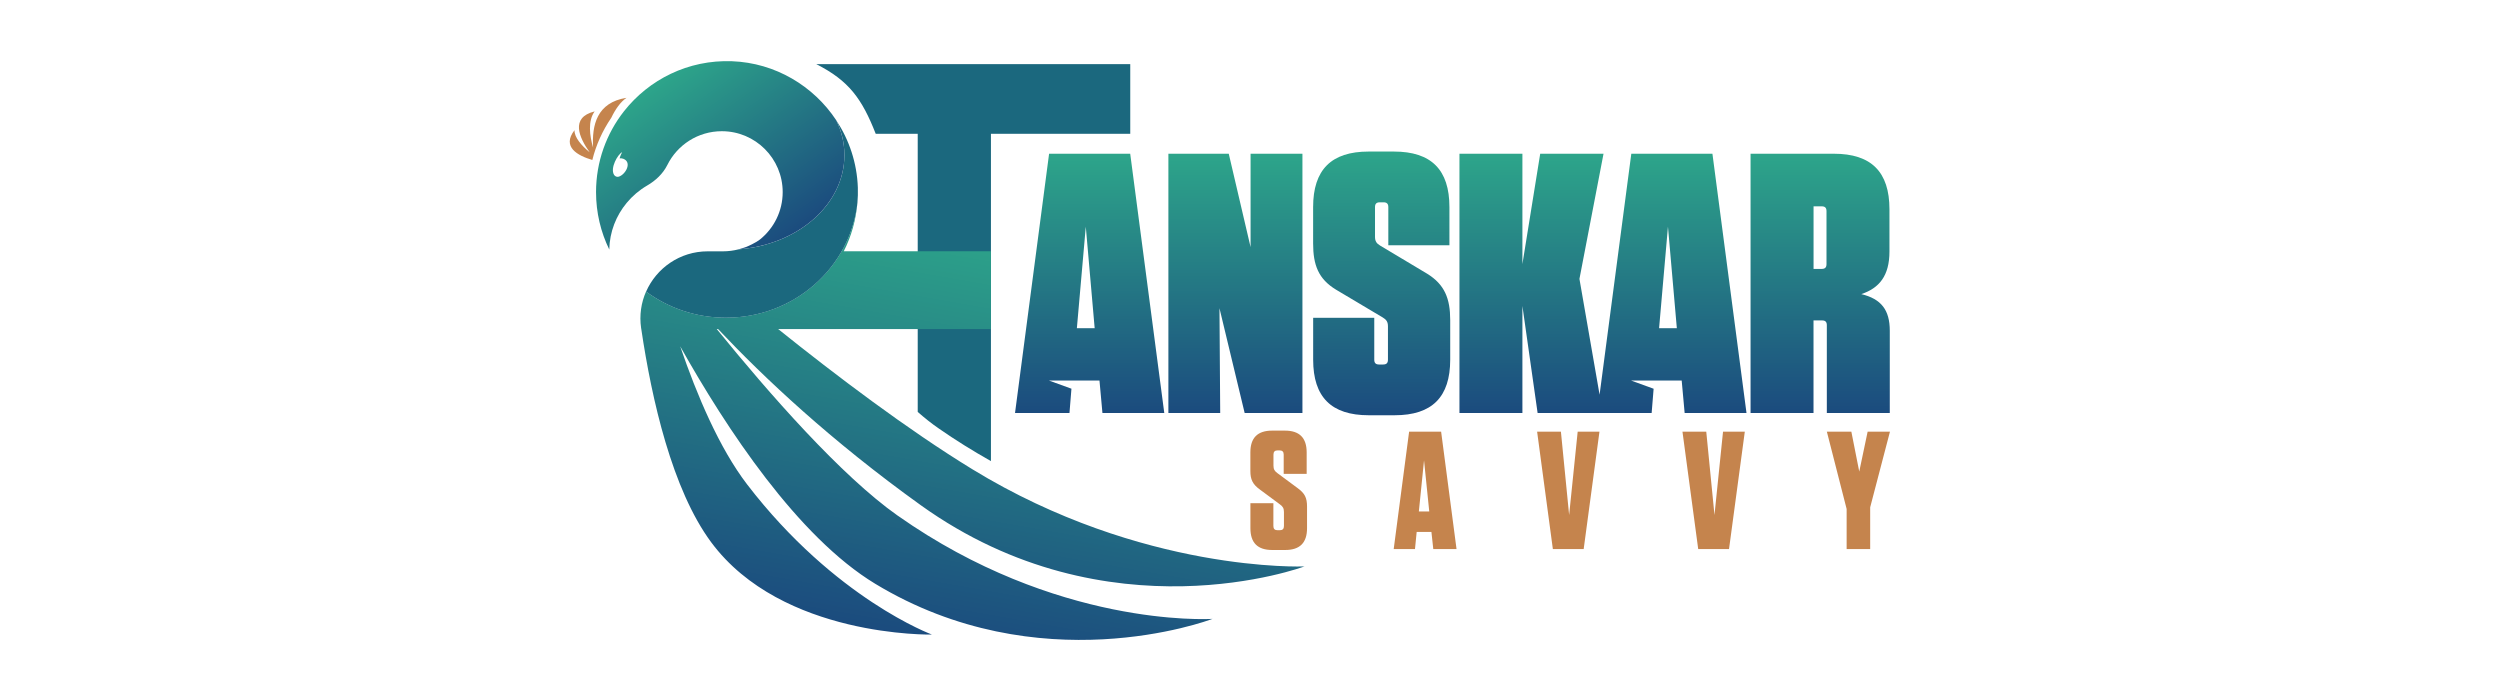
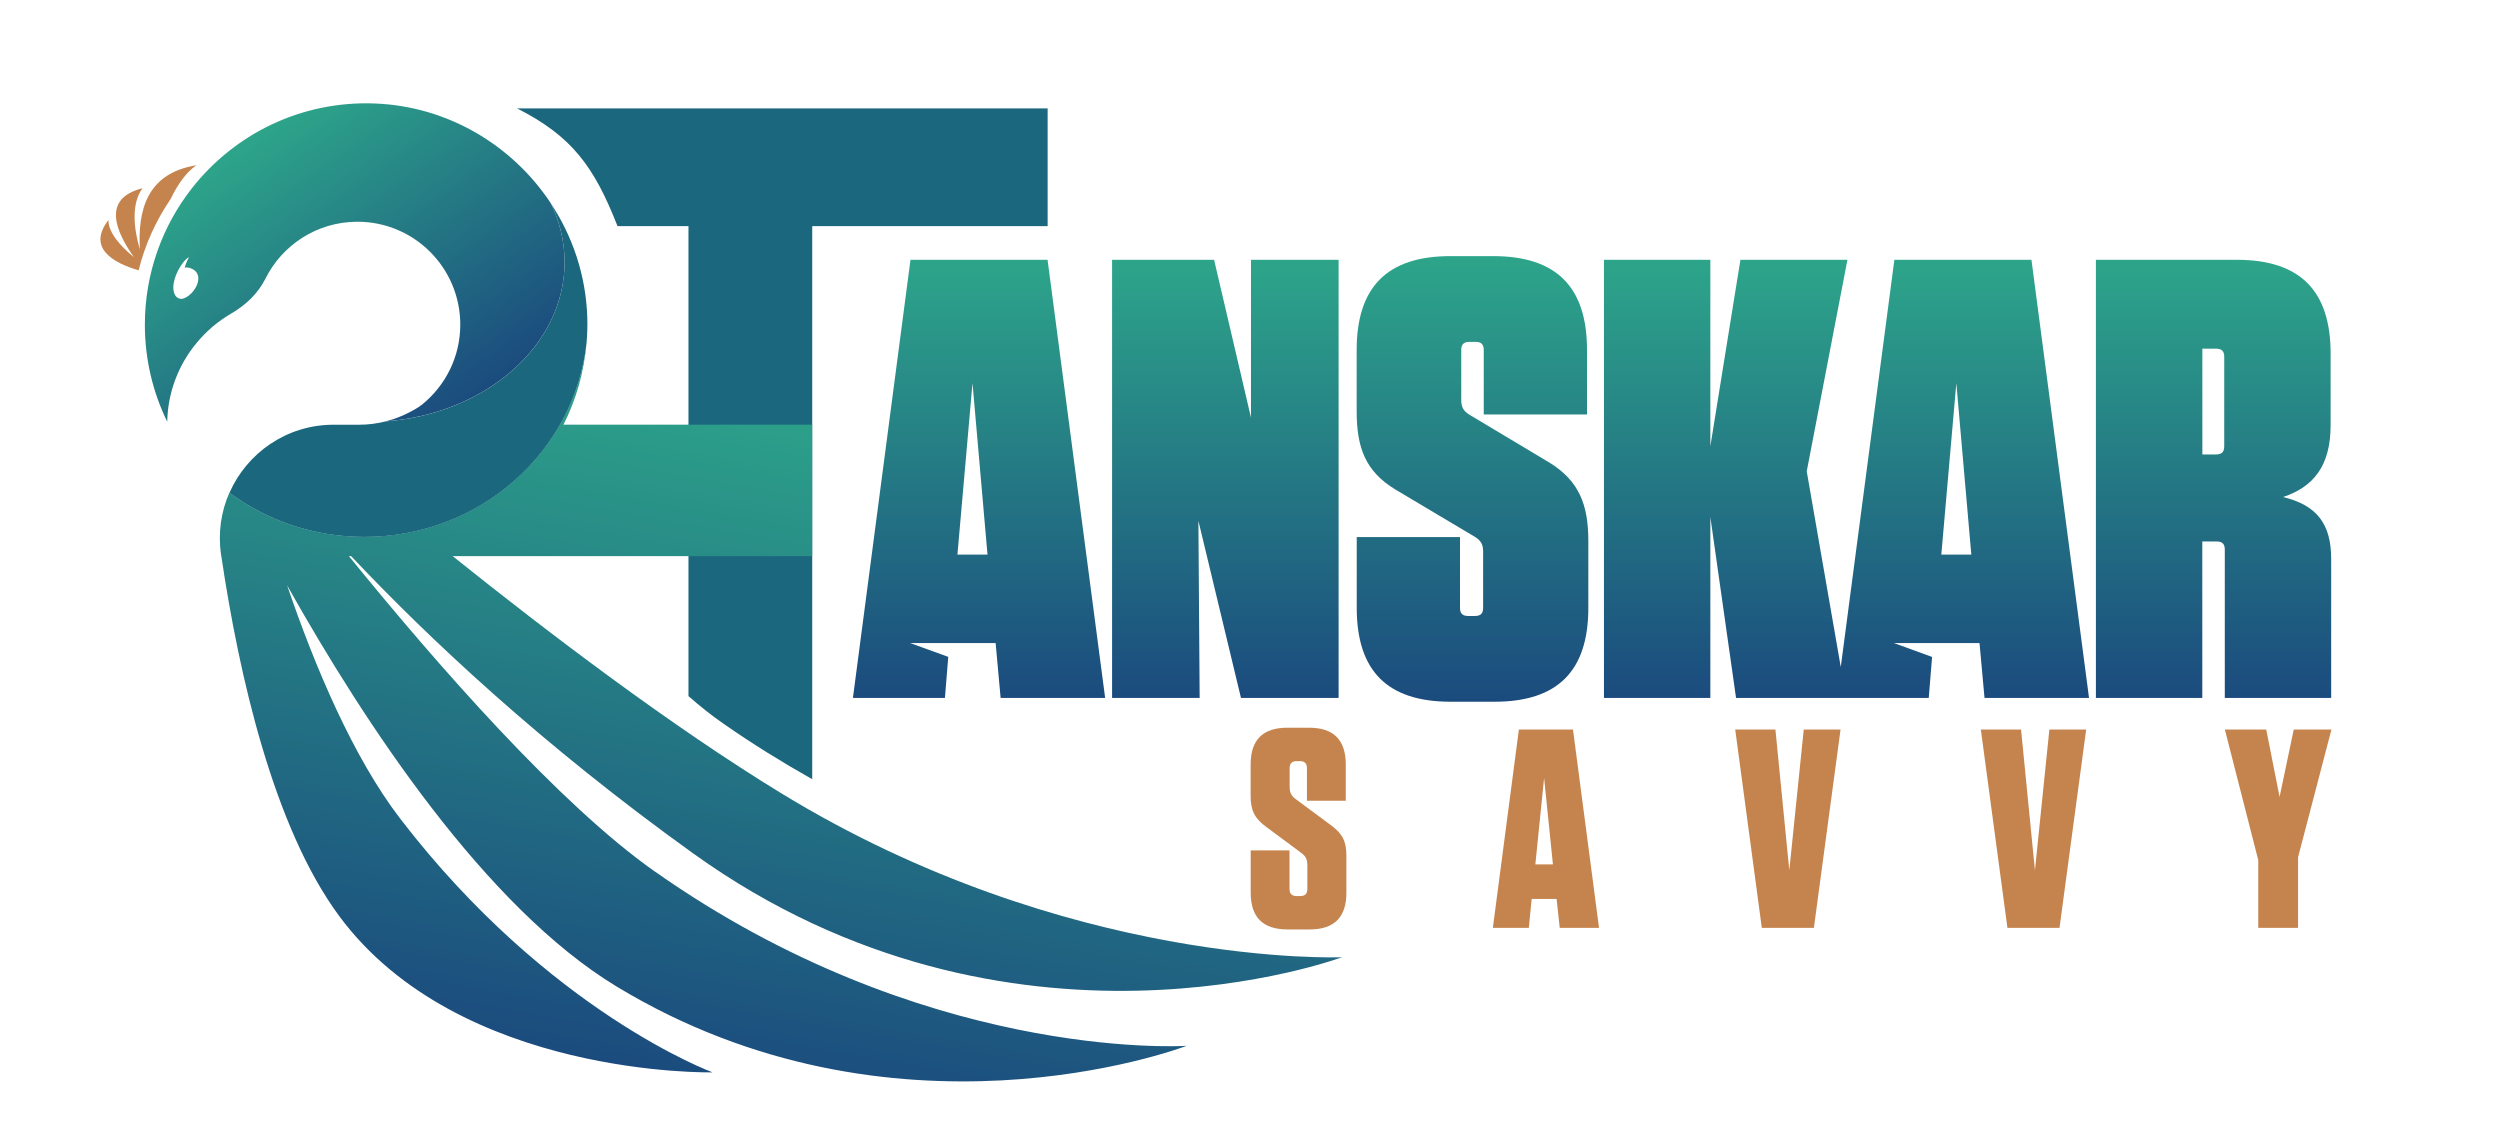
- <svg xmlns="http://www.w3.org/2000/svg" xmlns:xlink="http://www.w3.org/1999/xlink" id="Sanskar_Savvy_Main_Gradient_Color" width="5in" height="1.35in" viewBox="0 0 360 164.26">
+ <svg xmlns="http://www.w3.org/2000/svg" xmlns:xlink="http://www.w3.org/1999/xlink" id="Sanskar_Savvy_Main_Gradient_Color" width="5in" viewBox="0 0 360 164.26">
  <defs>
    <style>.cls-122{fill:url(#linear-gradient);}.cls-122,.cls-232,.cls-311,.cls-444,.cls-517,.cls-661,.cls-717,.cls-866,.cls-923{stroke-width:0px;}.cls-232{fill:url(#linear-gradient-6);}.cls-311{fill:#1b687e;}.cls-444{fill:url(#linear-gradient-5);}.cls-517{fill:#c5844d;}.cls-661{fill:url(#linear-gradient-2);}.cls-717{fill:url(#linear-gradient-7);}.cls-866{fill:url(#linear-gradient-3);}.cls-923{fill:url(#linear-gradient-4);}</style>
    <linearGradient id="linear-gradient" x1="140.98" y1="37.41" x2="140.98" y2="100.5" gradientUnits="userSpaceOnUse">
      <stop offset="0" stop-color="#2da58a" />
      <stop offset="1" stop-color="#1b4b7e" />
    </linearGradient>
    <linearGradient id="linear-gradient-2" x1="176.45" y1="37.41" x2="176.45" y2="100.5" xlink:href="#linear-gradient" />
    <linearGradient id="linear-gradient-3" x1="212.05" y1="36.87" x2="212.05" y2="101.05" xlink:href="#linear-gradient" />
    <linearGradient id="linear-gradient-4" x1="265.9" y1="37.41" x2="265.9" y2="100.5" gradientUnits="userSpaceOnUse">
      <stop offset="0" stop-color="#2da58a" />
      <stop offset="1" stop-color="#1b4b7e" />
    </linearGradient>
    <linearGradient id="linear-gradient-5" x1="318.76" y1="37.41" x2="318.76" y2="100.5" xlink:href="#linear-gradient" />
    <linearGradient id="linear-gradient-6" x1="121.47" y1="55.86" x2="103.83" y2="155.91" xlink:href="#linear-gradient" />
    <linearGradient id="linear-gradient-7" x1="34.58" y1="20.55" x2="62.98" y2="61.1" xlink:href="#linear-gradient" />
  </defs>
  <path class="cls-311" d="M150.86,15.61h-76.4c7.92,4.02,11.09,8.37,14.46,16.95h10.22v67.68c1.63,1.43,3.33,2.8,5.08,4,4.11,2.87,8.37,5.5,12.74,7.97V32.56s33.9,0,33.9,0V15.61Z" />
  <path class="cls-122" d="M131.11,37.41l-8.29,63.09h13.25l.48-5.91-5.49-1.99h12.31s.72,7.9.72,7.9h15.05l-8.29-63.09h-19.74ZM137.87,79.86l2.17-24.69,2.16,24.69h-4.33Z" />
  <polygon class="cls-661" points="180.14 60.13 174.83 37.41 160.14 37.41 160.14 100.5 172.75 100.5 172.57 75 178.7 100.5 192.76 100.5 192.76 37.41 180.14 37.41 180.14 60.13" />
  <path class="cls-866" d="M223.13,66.62l-11.45-6.85c-.9-.54-1.26-1.08-1.26-2.16v-7.21c0-.81.36-1.17,1.17-1.17h.9c.81,0,1.17.36,1.17,1.17v9.28h14.87v-9.28c0-9.1-4.42-13.52-13.52-13.52h-6.13c-9.1,0-13.52,4.42-13.52,13.52v8.83c0,5.23,1.26,8.65,5.59,11.27l11.36,6.76c.9.54,1.26,1.08,1.26,2.16v8.11c0,.81-.36,1.17-1.17,1.17h-.99c-.81,0-1.17-.36-1.17-1.17v-10.19h-14.87v10.19c0,9.1,4.42,13.52,13.52,13.52h6.31c9.1,0,13.52-4.42,13.52-13.52v-9.64c0-5.23-1.35-8.65-5.59-11.27Z" />
  <path class="cls-923" d="M272.79,37.41l-7.72,58.64-4.9-28.18,5.86-30.46h-15.41l-4.33,26.86v-26.86h-15.32v63.09h15.32v-26.05l3.7,26.05h27.75s.48-5.9.48-5.9l-5.5-2h12.33s.72,7.9.72,7.9h15.05l-8.29-63.09h-19.74ZM279.55,79.86l2.16-24.69,2.16,24.69h-4.32Z" />
  <path class="cls-444" d="M328.76,71.57c4.33-1.44,6.85-4.42,6.85-10.36v-10.28c0-9.1-4.42-13.52-13.52-13.52h-20.28v63.09h15.32v-22.53h2.07c.81,0,1.17.36,1.17,1.17v21.36h15.32v-20.01c0-5.05-2.07-7.75-6.94-8.92ZM320.29,64.27c0,.81-.36,1.17-1.17,1.17h-1.98v-15.23h1.98c.81,0,1.17.36,1.17,1.17v12.89Z" />
  <path class="cls-517" d="M193.88,123.28v5.26c0,3.55-1.75,5.3-5.3,5.3h-3.18c-3.55,0-5.3-1.75-5.3-5.3v-6.08h5.59v5.55c0,.69.33,1.02,1.02,1.02h.53c.69,0,1.02-.33,1.02-1.02v-3.43c0-.9-.29-1.35-.98-1.84l-4.9-3.63c-1.75-1.27-2.29-2.45-2.29-4.49v-4.53c0-3.55,1.75-5.3,5.3-5.3h3.1c3.55,0,5.3,1.75,5.3,5.3v5.22h-5.59v-4.69c0-.69-.33-1.02-1.02-1.02h-.45c-.69,0-1.02.33-1.02,1.02v2.69c0,.9.29,1.35.98,1.84l4.9,3.63c1.75,1.27,2.29,2.37,2.29,4.49Z" />
  <path class="cls-517" d="M224.6,133.61l-.45-4.16h-3.59l-.41,4.16h-5.18l3.75-28.56h7.79l3.75,28.56h-5.67ZM221.09,124.47h2.53l-1.27-12.44-1.26,12.44Z" />
  <path class="cls-517" d="M253.7,133.61l-3.83-28.56h5.79l2,20.28,2.08-20.28h5.3l-3.84,28.56h-7.51Z" />
  <path class="cls-517" d="M289.07,133.61l-3.83-28.56h5.79l2,20.28,2.08-20.28h5.3l-3.84,28.56h-7.51Z" />
  <path class="cls-517" d="M330.9,133.61h-5.71v-9.75l-4.81-18.81h5.96l1.92,9.71,2.04-9.71h5.43l-4.81,18.4v10.16Z" />
  <path class="cls-232" d="M94.28,125.49c-13.75-9.68-31.32-29.74-44.04-45.41h.32c11.12,11.79,27.47,27.18,49.31,42.85,45.65,32.74,93.38,14.91,93.38,14.91,0,0-39.42,1.67-80.85-23.67-15.8-9.66-33.37-22.99-47.22-34.09h51.77v-18.93h-35.81c1.83-3.6,2.98-7.59,3.32-11.82-1.71,15.72-15.38,27.97-32,27.97-7.3,0-14.03-2.37-19.43-6.35-1.18,2.69-1.66,5.74-1.2,8.9.02.07.03.15.04.22,2.54,17.14,7.51,39.05,16.99,51.86,17.25,23.3,53.75,22.49,53.75,22.49,0,0-23.58-8.65-45-36.56-6.74-8.8-12.23-21.74-16.27-33.58,11.22,20,28.6,46.36,47.44,57.77,39.81,24.13,80.67,9.09,82.1,8.55-1.38.08-38.1,2-76.6-25.12Z" />
  <path class="cls-311" d="M84.47,49.34c.1-1.2.14-2.43.1-3.66-.2-6.04-2.12-11.68-5.28-16.44,1.3,2.63,2.01,5.5,2.01,8.51,0,11.99-11.31,21.83-25.76,22.93-1.23.31-2.51.48-3.79.48h-3.71c-6.78,0-12.49,4.09-15,9.81,5.4,3.98,12.13,6.35,19.43,6.35,16.62,0,30.29-12.25,32-27.97Z" />
  <path class="cls-717" d="M79.29,29.23c-5.51-8.31-14.8-13.93-25.34-14.33-10.68-.4-20.24,4.47-26.31,12.2-4.24,5.41-6.78,12.23-6.78,19.65,0,5.01,1.16,9.75,3.22,13.97.09-4.31,1.67-8.25,4.24-11.35,1.39-1.68,3.07-3.11,4.96-4.21,2.07-1.2,3.86-2.87,4.93-5.01,2.42-4.87,7.44-8.22,13.26-8.22,8.17,0,14.81,6.63,14.81,14.82,0,4.66-2.16,8.82-5.53,11.53-.45.36-1.17.78-1.97,1.18-1.03.53-2.12.93-3.24,1.21,14.45-1.09,25.76-10.94,25.76-22.93,0-3.01-.72-5.88-2.01-8.51ZM26.36,43c-.44.12-.88-.08-1.12-.46-1-1.63.9-4.99,1.97-5.51-.06.11-.41.79-.62,1.5.3-.04.61,0,.91.11,2.23.87.51,3.89-1.14,4.36Z" />
  <path class="cls-517" d="M24.56,28.68c1.01-2.11,2.25-3.88,3.72-4.88-7.27,1.15-8.44,6.69-8.14,12.12-.84-2.88-1.31-6.49.38-8.81-6.02,1.48-3.74,6.41-1.22,9.94-1.95-1.59-3.74-3.61-3.68-5.37-3.16,4.08.78,6.2,4.34,7.25.9-3.64,2.45-7.09,4.59-10.24Z" />
</svg>
